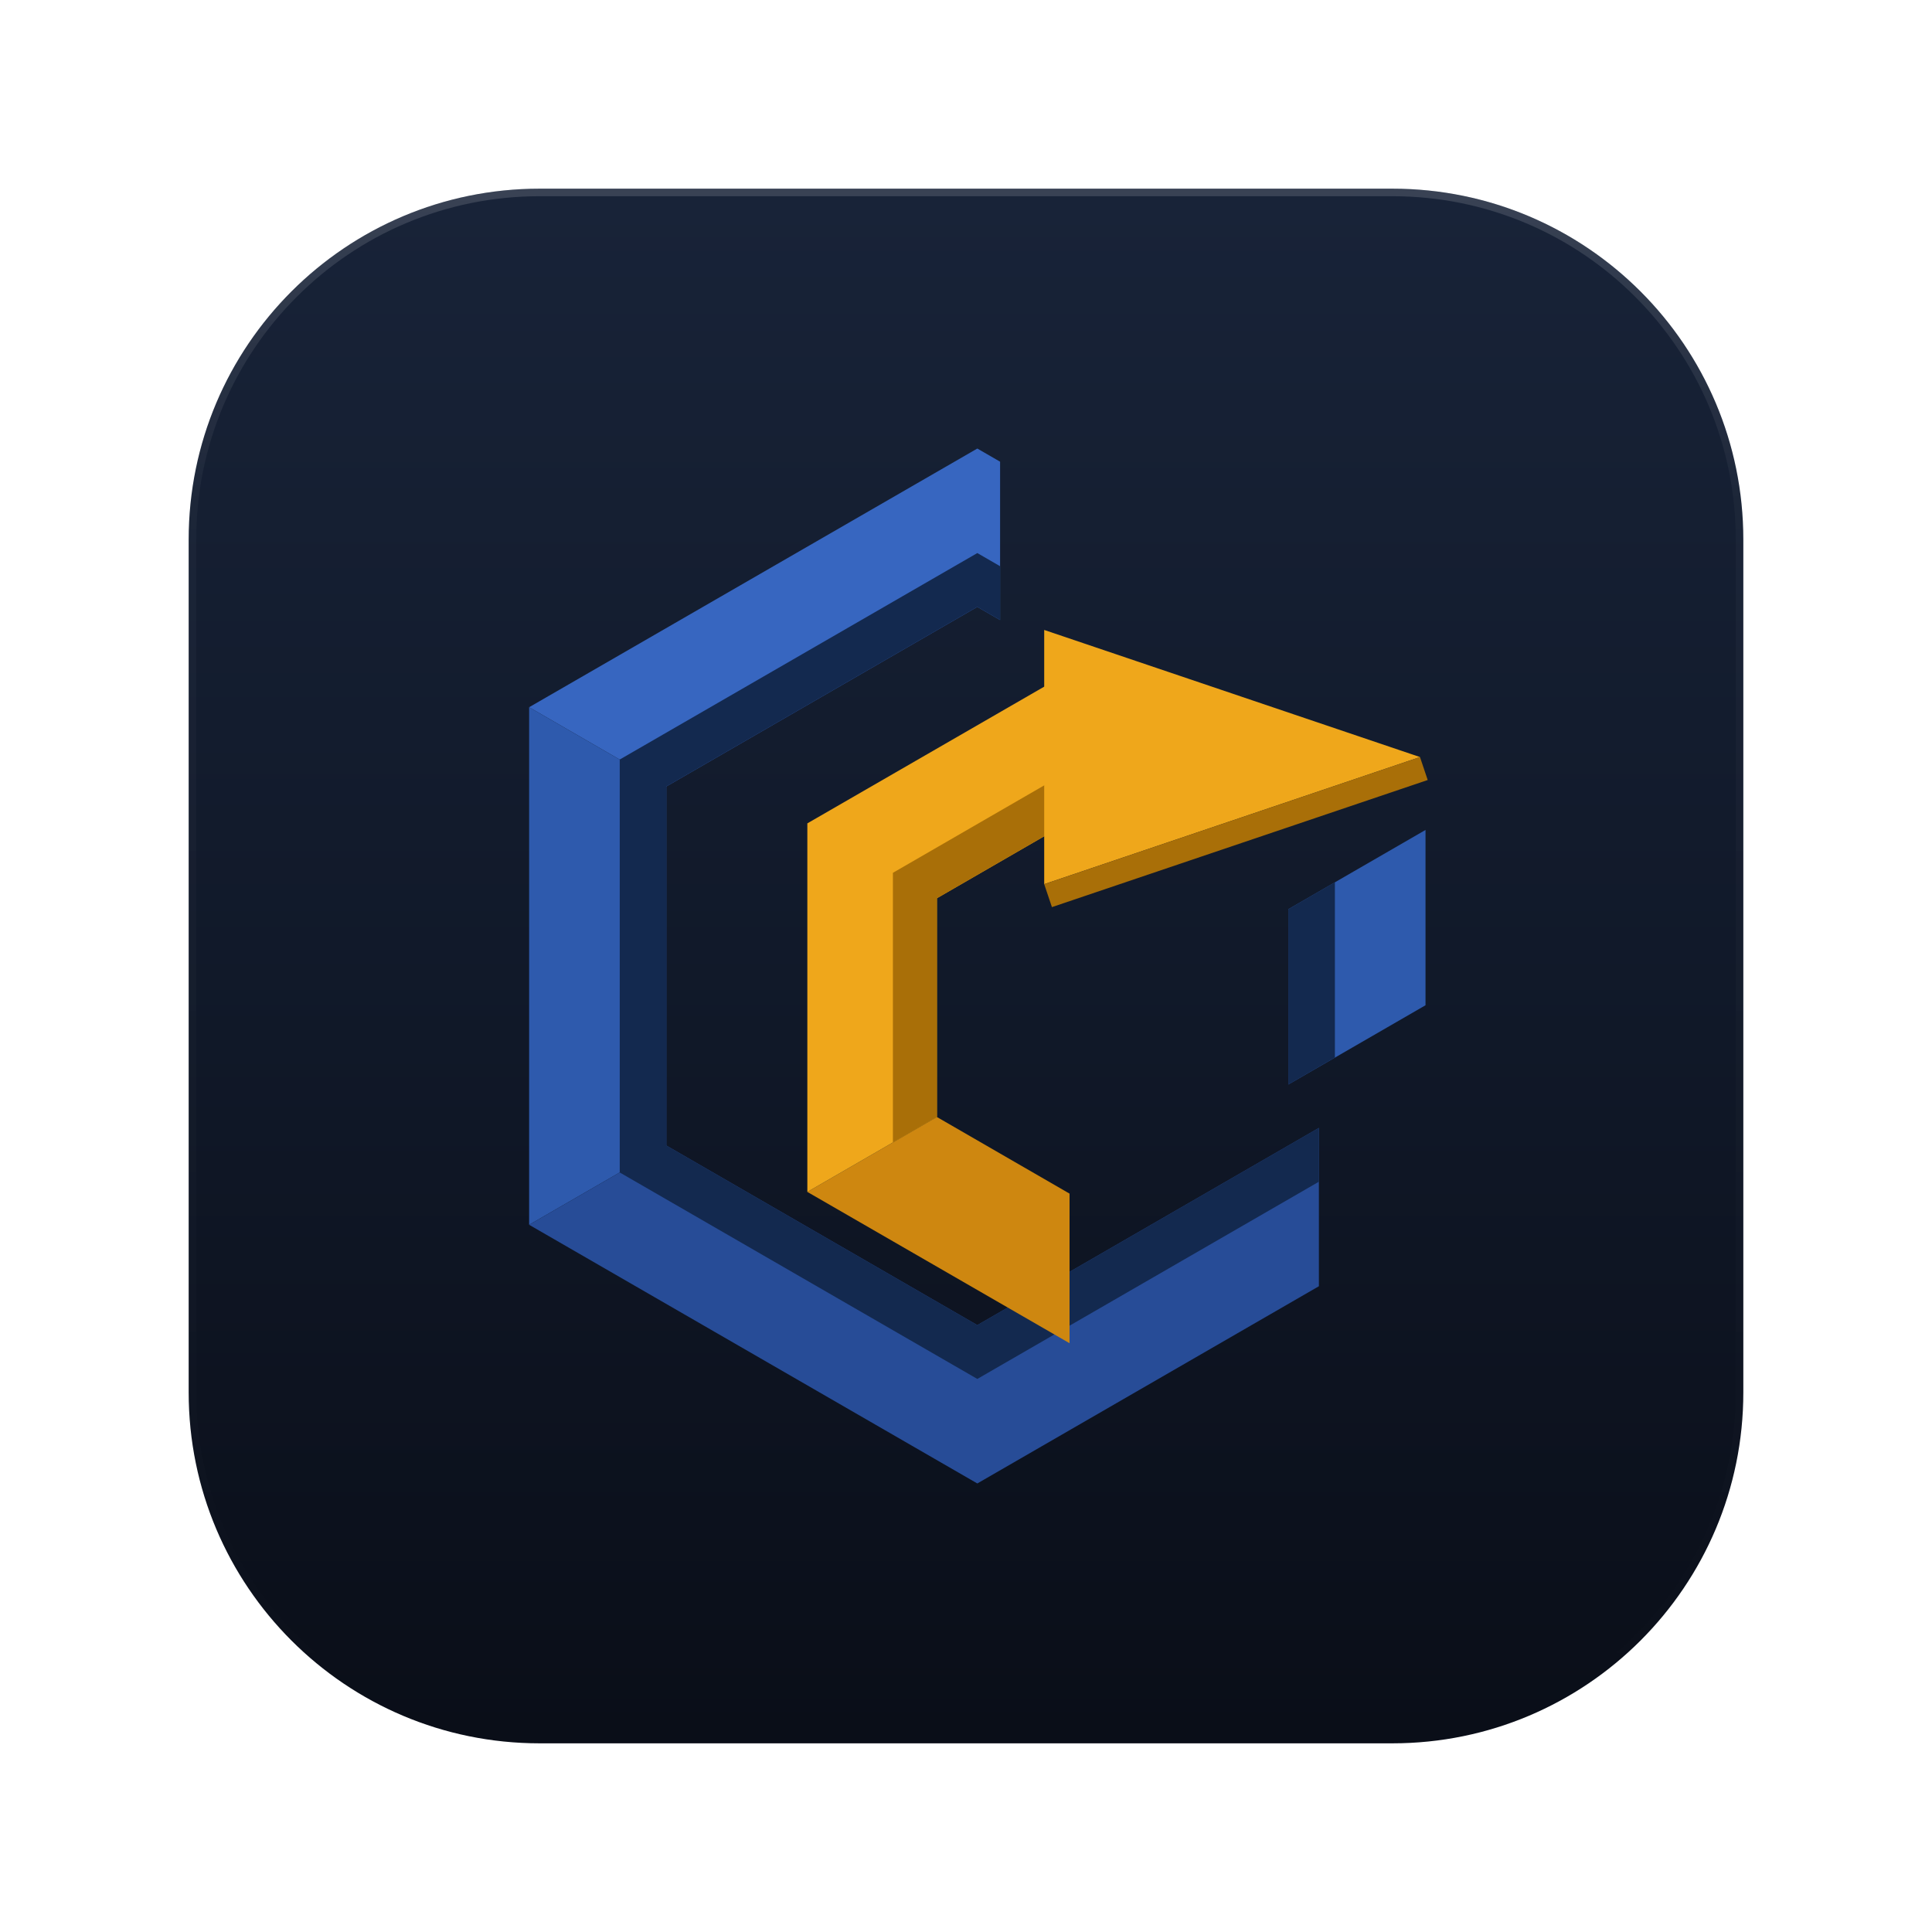
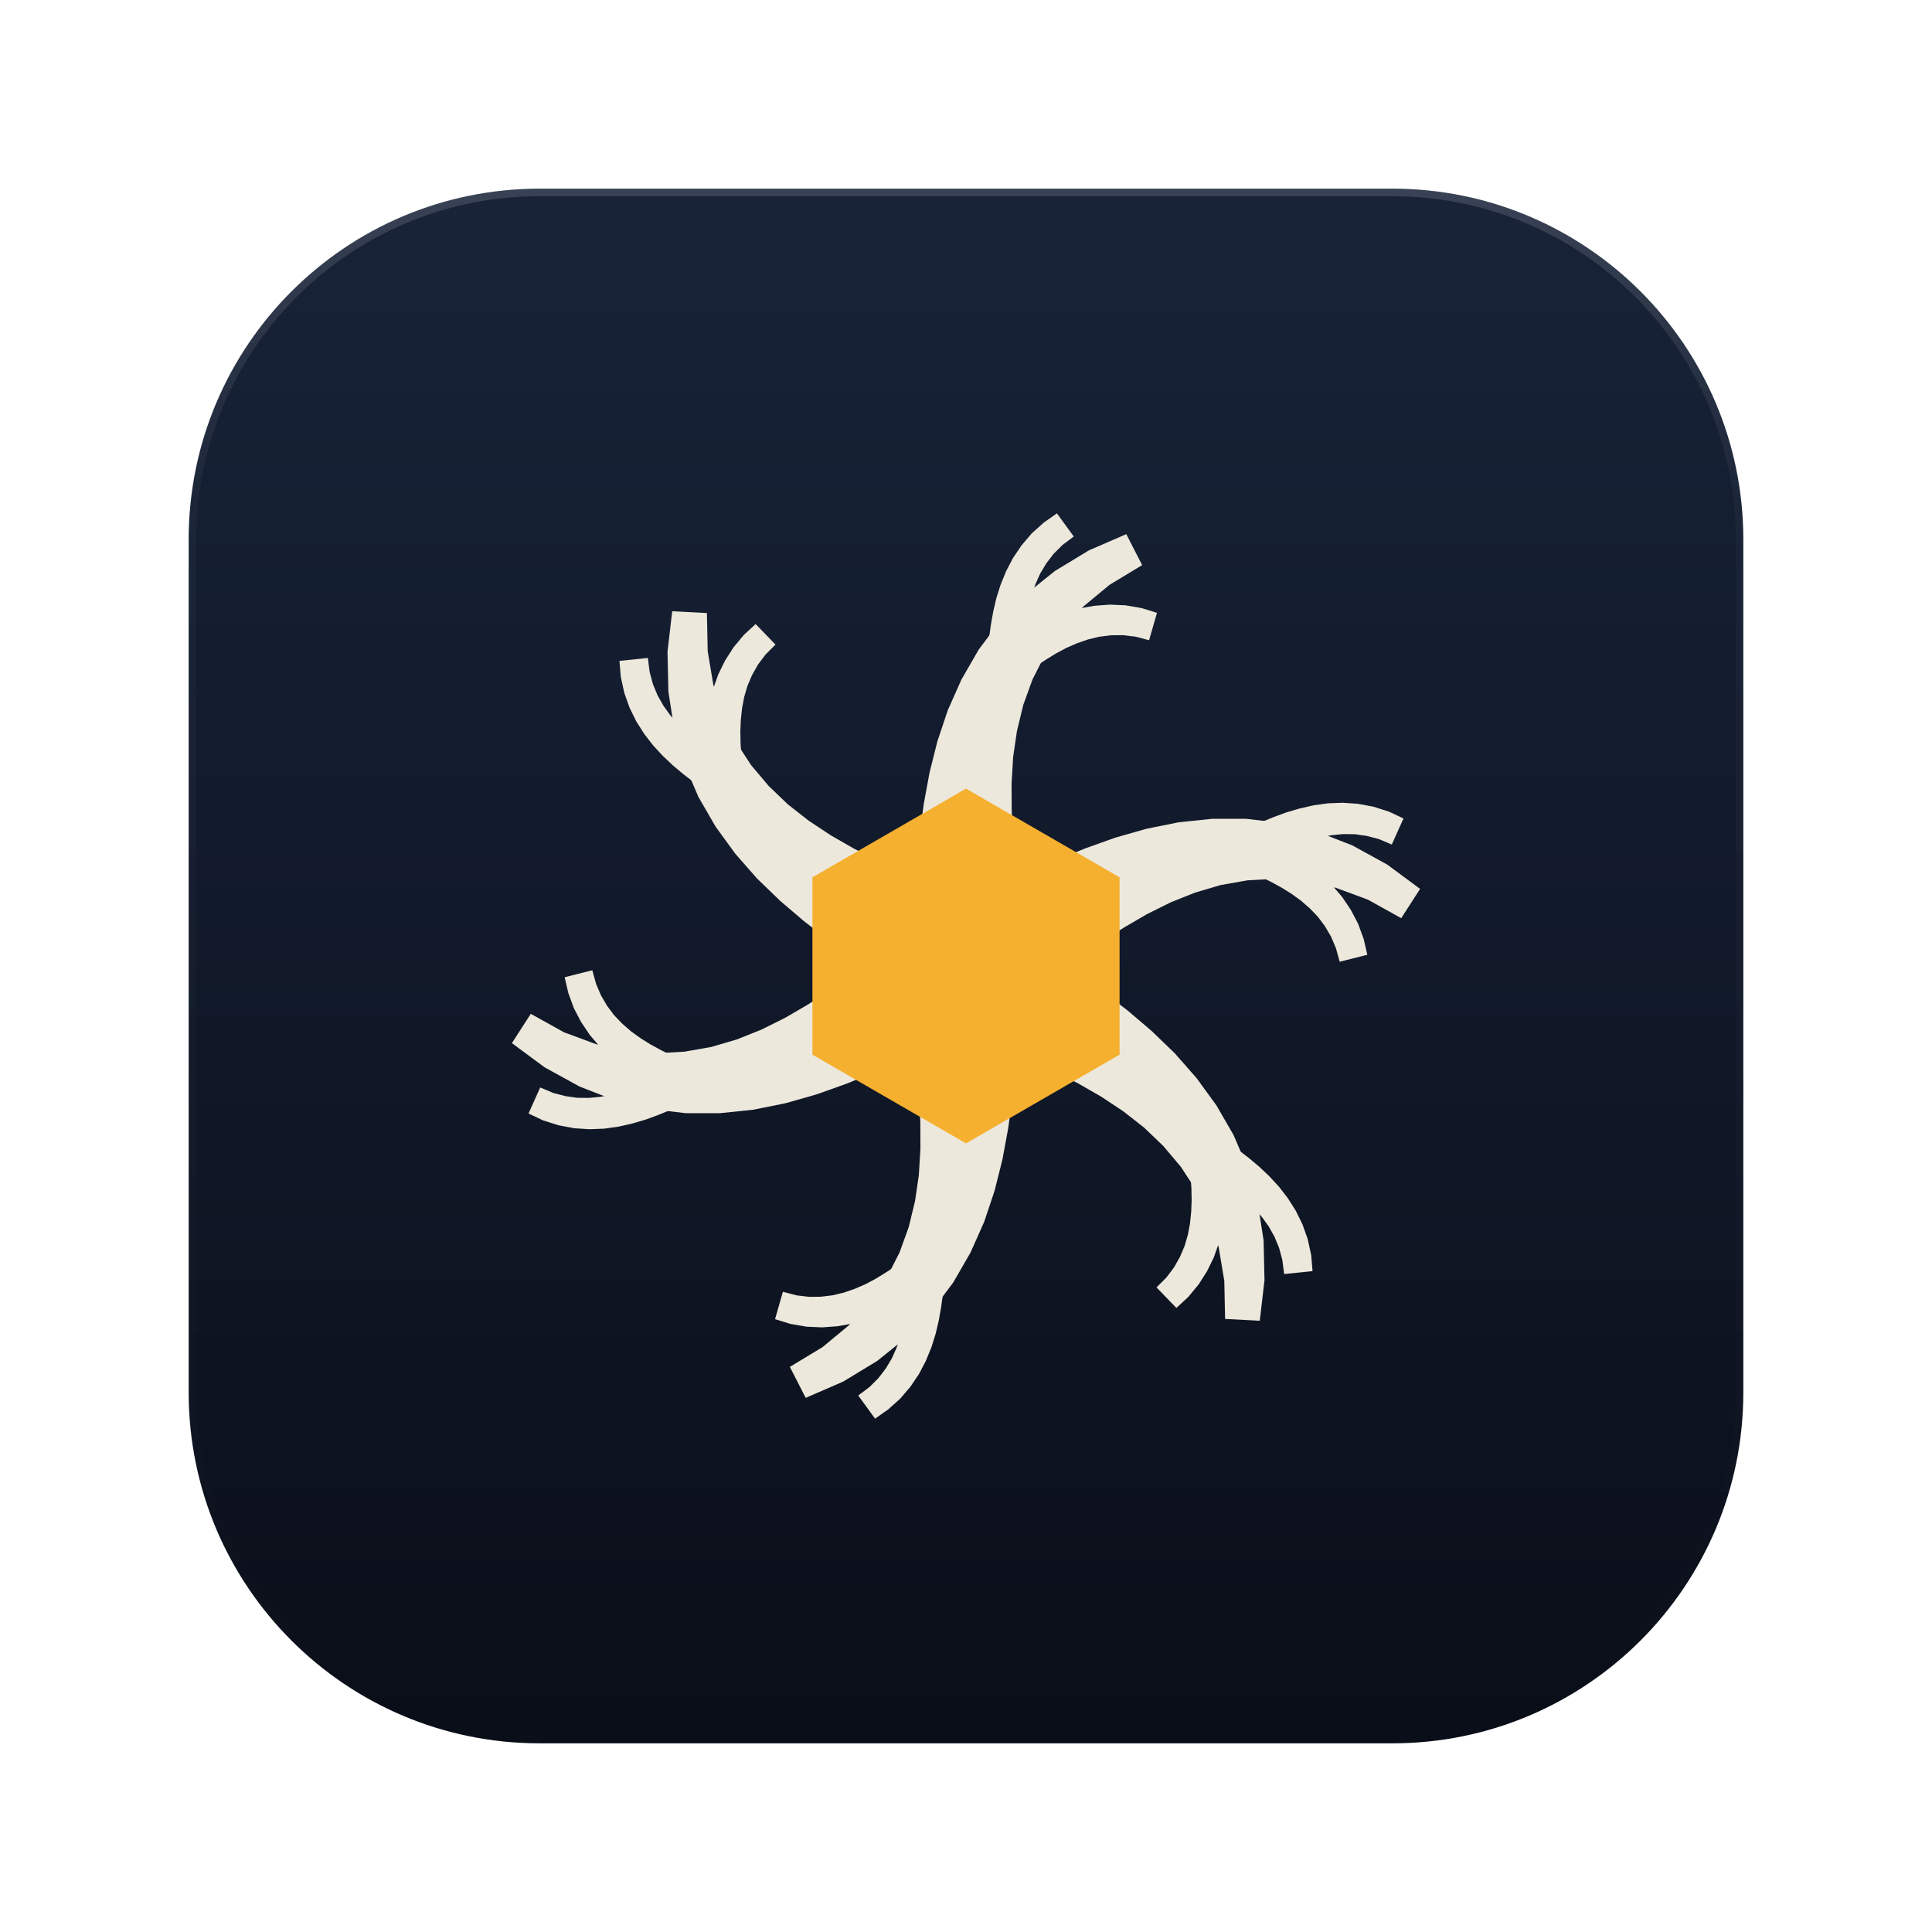
<svg xmlns="http://www.w3.org/2000/svg" viewBox="0 0 1024 1024">
  <defs>
    <linearGradient id="bg" x1="0" y1="0" x2="0" y2="1">
      <stop offset="0" stop-color="#182338" />
      <stop offset="0.55" stop-color="#101828" />
      <stop offset="1" stop-color="#0a0e18" />
    </linearGradient>
    <linearGradient id="rim" x1="0" y1="0" x2="0" y2="1">
      <stop offset="0" stop-color="rgba(255,255,255,0.14)" />
      <stop offset="0.2" stop-color="rgba(255,255,255,0.03)" />
      <stop offset="1" stop-color="rgba(255,255,255,0)" />
    </linearGradient>
  </defs>
  <rect x="100" y="100" width="824" height="824" rx="186" fill="url(#bg)" />
  <rect x="102" y="102" width="820" height="820" rx="184" fill="none" stroke="url(#rim)" stroke-width="4" />
-   <g transform="translate(215 209) scale(5.05)">
-     <polygon points="62.39,7.07 60.00,5.69 12.96,32.84 27.36,41.16 60.00,22.31 62.39,23.69" fill="#3766C0" />
-     <polygon points="12.96,32.84 12.96,87.16 27.36,78.84 27.36,41.16" fill="#2E5AAD" />
-     <polygon points="12.96,87.16 60.00,114.31 95.85,93.61 95.85,76.99 60.00,97.69 27.36,78.84" fill="#274C97" />
-     <polygon points="62.39,18.04 60.00,16.66 22.47,38.33 22.47,81.67 60.00,103.34 95.85,82.64 95.85,76.99 60.00,97.69 27.36,78.84 27.36,41.16 60.00,22.31 62.39,23.69" fill="#13294F" />
-     <polygon points="92.64,54.04 107.04,45.72 107.04,64.12 92.64,72.44" fill="#2E5AAD" />
-     <polygon points="92.64,54.04 97.53,51.21 97.53,69.61 92.64,72.44" fill="#13294F" />
-     <polygon points="69.68,99.59 42.16,83.71 55.76,75.85 69.68,83.89" fill="#CE8710" />
-     <polygon points="42.16,83.71 42.16,45.03 67.82,30.22 67.82,45.92 55.76,52.89 55.76,75.85" fill="#EFA71B" />
-     <polygon points="51.14,78.52 51.14,50.22 67.82,40.58 67.82,45.92 55.76,52.89 55.76,75.85" fill="#A96F08" />
-     <polygon points="67.02,24.73 106.46,38.07 67.02,51.41" fill="#EFA71B" />
-     <polygon points="67.02,51.41 106.46,38.07 107.27,40.48 67.83,53.82" fill="#A96F08" />
+   <g transform="translate(155 155) scale(5.95)">
+     <polygon points="64.40,51.05 64.19,48.54 64.07,46.12 64.06,43.73 64.20,41.38 64.54,39.06 65.10,36.75 65.92,34.48 67.06,32.24 68.55,30.06 70.45,27.98 72.78,26.05 75.69,24.29 74.28,21.53 70.94,22.98 67.91,24.82 65.27,26.94 63.02,29.29 61.13,31.82 59.60,34.47 58.38,37.21 57.45,39.99 56.75,42.78 56.24,45.55 55.87,48.30 55.60,50.95" fill="#EDE8DC" />
+     <polygon points="65.12,33.35 65.16,32.22 65.21,31.12 65.29,30.04 65.42,28.99 65.60,27.96 65.85,26.96 66.19,25.98 66.61,25.04 67.15,24.14 67.80,23.29 68.59,22.50 69.60,21.74 68.10,19.68 66.93,20.50 65.85,21.47 64.94,22.54 64.18,23.67 63.57,24.84 63.08,26.04 62.70,27.25 62.42,28.45 62.21,29.65 62.05,30.83 61.93,32.00 61.83,33.14" fill="#EDE8DC" />
+     <polygon points="64.41,34.60 65.32,33.94 66.22,33.30 67.12,32.71 68.03,32.15 68.95,31.66 69.89,31.25 70.87,30.91 71.87,30.67 72.91,30.54 73.98,30.53 75.09,30.66 76.31,30.98 77.01,28.54 75.65,28.12 74.21,27.87 72.81,27.81 71.45,27.91 70.15,28.14 68.91,28.50 67.73,28.94 66.60,29.46 65.53,30.03 64.50,30.64 63.51,31.26 62.54,31.89" fill="#EDE8DC" />
+     <polygon points="69.95,59.34 72.02,57.90 74.06,56.58 76.12,55.38 78.23,54.33 80.41,53.46 82.68,52.79 85.07,52.37 87.57,52.23 90.21,52.44 92.96,53.04 95.80,54.09 98.77,55.74 100.45,53.13 97.53,50.97 94.42,49.26 91.26,48.03 88.10,47.26 84.97,46.89 81.91,46.89 78.93,47.20 76.06,47.78 73.29,48.57 70.63,49.52 68.07,50.57 65.64,51.66" fill="#EDE8DC" />
+     <polygon points="85.64,51.11 86.64,50.58 87.62,50.07 88.59,49.60 89.57,49.19 90.55,48.83 91.54,48.55 92.55,48.35 93.58,48.25 94.63,48.26 95.69,48.41 96.77,48.69 97.93,49.18 98.97,46.86 97.68,46.25 96.29,45.81 94.91,45.55 93.55,45.46 92.23,45.51 90.95,45.69 89.72,45.97 88.53,46.32 87.39,46.74 86.29,47.19 85.22,47.67 84.17,48.16" fill="#EDE8DC" />
+     <polygon points="84.20,51.12 85.23,51.58 86.23,52.04 87.20,52.52 88.13,53.03 89.01,53.58 89.85,54.19 90.63,54.87 91.34,55.61 91.97,56.45 92.51,57.37 92.95,58.40 93.29,59.62 95.75,59.00 95.43,57.61 94.93,56.24 94.28,55.00 93.52,53.87 92.66,52.86 91.74,51.97 90.76,51.16 89.75,50.45 88.72,49.81 87.68,49.22 86.64,48.67 85.62,48.14" fill="#EDE8DC" />
+     <polygon points="65.55,68.28 67.83,69.36 69.99,70.46 72.06,71.65 74.02,72.95 75.87,74.40 77.58,76.04 79.14,77.89 80.52,80.00 81.66,82.38 82.51,85.06 83.01,88.05 83.08,91.44 86.17,91.60 86.59,87.99 86.51,84.44 85.99,81.09 85.08,77.97 83.84,75.07 82.31,72.42 80.55,70.00 78.61,67.79 76.54,65.79 74.39,63.96 72.20,62.28 70.04,60.72" fill="#EDE8DC" />
+     <polygon points="80.52,77.76 81.48,78.36 82.41,78.95 83.30,79.56 84.15,80.20 84.95,80.87 85.69,81.59 86.37,82.37 86.97,83.21 87.48,84.12 87.89,85.11 88.18,86.19 88.34,87.44 90.87,87.18 90.75,85.75 90.44,84.33 89.97,83.01 89.37,81.79 88.66,80.67 87.87,79.65 87.01,78.72 86.11,77.87 85.18,77.09 84.23,76.36 83.28,75.67 82.34,75.01" fill="#EDE8DC" />
+     <polygon points="79.79,76.52 79.91,77.63 80.01,78.73 80.08,79.81 80.10,80.87 80.06,81.92 79.95,82.95 79.76,83.96 79.47,84.95 79.06,85.91 78.53,86.85 77.86,87.74 76.97,88.63 78.74,90.46 79.79,89.49 80.72,88.37 81.47,87.19 82.07,85.97 82.51,84.72 82.83,83.47 83.03,82.22 83.14,80.99 83.19,79.77 83.18,78.58 83.13,77.41 83.08,76.26" fill="#EDE8DC" />
+     <polygon points="55.60,68.95 55.81,71.46 55.93,73.88 55.94,76.27 55.80,78.62 55.46,80.94 54.90,83.25 54.08,85.52 52.94,87.76 51.45,89.94 49.55,92.02 47.22,93.95 44.31,95.71 45.72,98.47 49.06,97.02 52.09,95.18 54.73,93.06 56.98,90.71 58.87,88.18 60.40,85.53 61.62,82.79 62.55,80.01 63.25,77.22 63.76,74.45 64.13,71.70 64.40,69.05" fill="#EDE8DC" />
+     <polygon points="54.88,86.65 54.84,87.78 54.79,88.88 54.71,89.96 54.58,91.01 54.40,92.04 54.15,93.04 53.81,94.02 53.39,94.96 52.85,95.86 52.20,96.71 51.41,97.50 50.40,98.26 51.90,100.32 53.07,99.50 54.15,98.53 55.06,97.46 55.82,96.33 56.43,95.16 56.92,93.96 57.30,92.75 57.58,91.55 57.79,90.35 57.95,89.17 58.07,88.00 58.17,86.86" fill="#EDE8DC" />
+     <polygon points="55.59,85.40 54.68,86.06 53.78,86.70 52.88,87.29 51.97,87.85 51.05,88.34 50.11,88.75 49.13,89.09 48.13,89.33 47.09,89.46 46.02,89.47 44.91,89.34 43.69,89.02 42.99,91.46 44.35,91.88 45.79,92.13 47.19,92.19 48.55,92.09 49.85,91.86 51.09,91.50 52.27,91.06 53.40,90.54 54.47,89.97 55.50,89.36 56.49,88.74 57.46,88.11" fill="#EDE8DC" />
+     <polygon points="50.05,60.66 47.98,62.10 45.94,63.42 43.88,64.62 41.77,65.67 39.59,66.54 37.32,67.21 34.93,67.63 32.43,67.77 29.79,67.56 27.04,66.96 24.20,65.91 21.23,64.26 19.55,66.87 22.47,69.03 25.58,70.74 28.74,71.97 31.90,72.74 35.03,73.11 38.09,73.11 41.07,72.80 43.94,72.22 46.71,71.43 49.37,70.48 51.93,69.43 54.36,68.34" fill="#EDE8DC" />
+     <polygon points="34.36,68.89 33.36,69.42 32.38,69.93 31.41,70.40 30.43,70.81 29.45,71.17 28.46,71.45 27.45,71.65 26.42,71.75 25.37,71.74 24.31,71.59 23.23,71.31 22.07,70.82 21.03,73.14 22.32,73.75 23.71,74.19 25.09,74.45 26.45,74.54 27.77,74.49 29.05,74.31 30.28,74.03 31.47,73.68 32.61,73.26 33.71,72.81 34.78,72.33 35.83,71.84" fill="#EDE8DC" />
+     <polygon points="35.80,68.88 34.77,68.42 33.77,67.96 32.80,67.48 31.87,66.97 30.99,66.42 30.15,65.81 29.37,65.13 28.66,64.39 28.03,63.55 27.49,62.63 27.05,61.60 26.71,60.38 24.25,61.00 24.57,62.39 25.07,63.76 25.72,65.00 26.48,66.13 27.34,67.14 28.26,68.03 29.24,68.84 30.25,69.55 31.28,70.19 32.32,70.78 33.36,71.33 34.38,71.86" fill="#EDE8DC" />
+     <polygon points="54.45,51.72 52.17,50.64 50.01,49.54 47.94,48.35 45.98,47.05 44.13,45.60 42.42,43.96 40.86,42.11 39.48,40.00 38.34,37.62 37.49,34.94 36.99,31.95 36.92,28.56 33.83,28.40 33.41,32.01 33.49,35.56 34.01,38.91 34.92,42.03 36.16,44.93 37.69,47.58 39.45,50.00 41.39,52.21 43.46,54.21 45.61,56.04 47.80,57.72 49.96,59.28" fill="#EDE8DC" />
+     <polygon points="39.48,42.24 38.52,41.64 37.59,41.05 36.70,40.44 35.85,39.80 35.05,39.13 34.31,38.41 33.63,37.63 33.03,36.79 32.52,35.88 32.11,34.89 31.82,33.81 31.66,32.56 29.13,32.82 29.25,34.25 29.56,35.67 30.03,36.99 30.63,38.21 31.34,39.33 32.13,40.35 32.99,41.28 33.89,42.13 34.82,42.91 35.77,43.64 36.72,44.33 37.66,44.99" fill="#EDE8DC" />
+     <polygon points="40.21,43.48 40.09,42.37 39.99,41.27 39.92,40.19 39.90,39.13 39.94,38.08 40.05,37.05 40.24,36.04 40.53,35.05 40.94,34.09 41.47,33.15 42.14,32.26 43.03,31.37 41.26,29.54 40.21,30.51 39.28,31.63 38.53,32.81 37.93,34.03 37.49,35.28 37.17,36.53 36.97,37.78 36.86,39.01 36.81,40.23 36.82,41.42 36.87,42.59 36.92,43.74" fill="#EDE8DC" />
+     <polygon points="60.00,44.20 73.68,52.10 73.68,67.90 60.00,75.80 46.32,67.90 46.32,52.10" fill="#F5B02F" />
  </g>
</svg>
